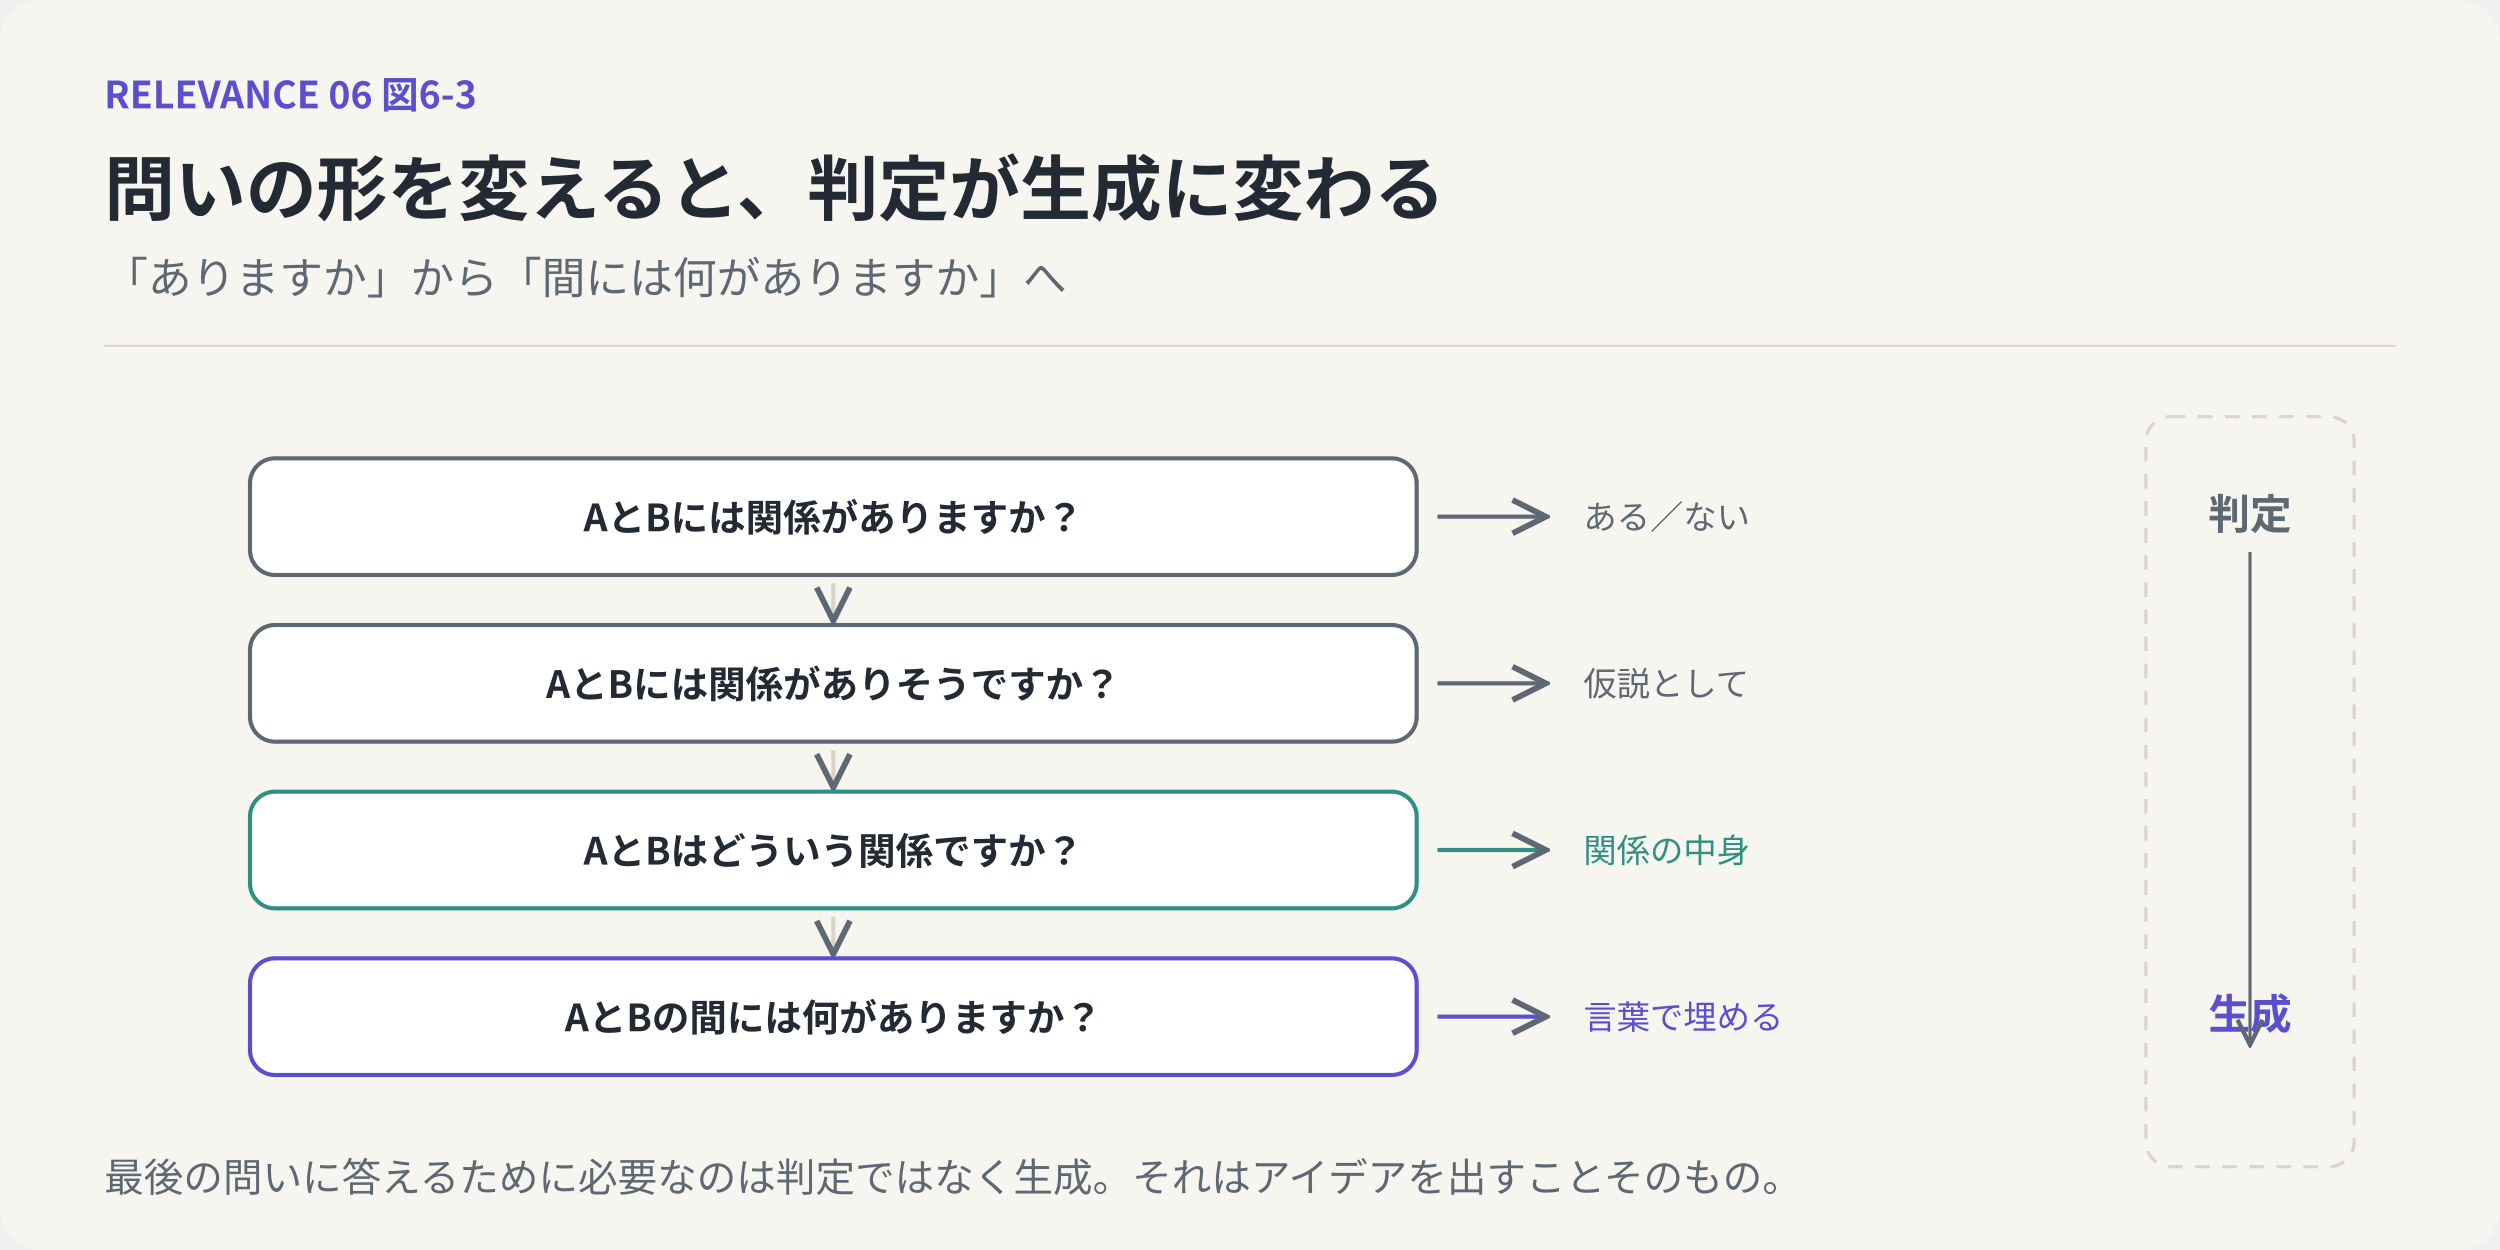
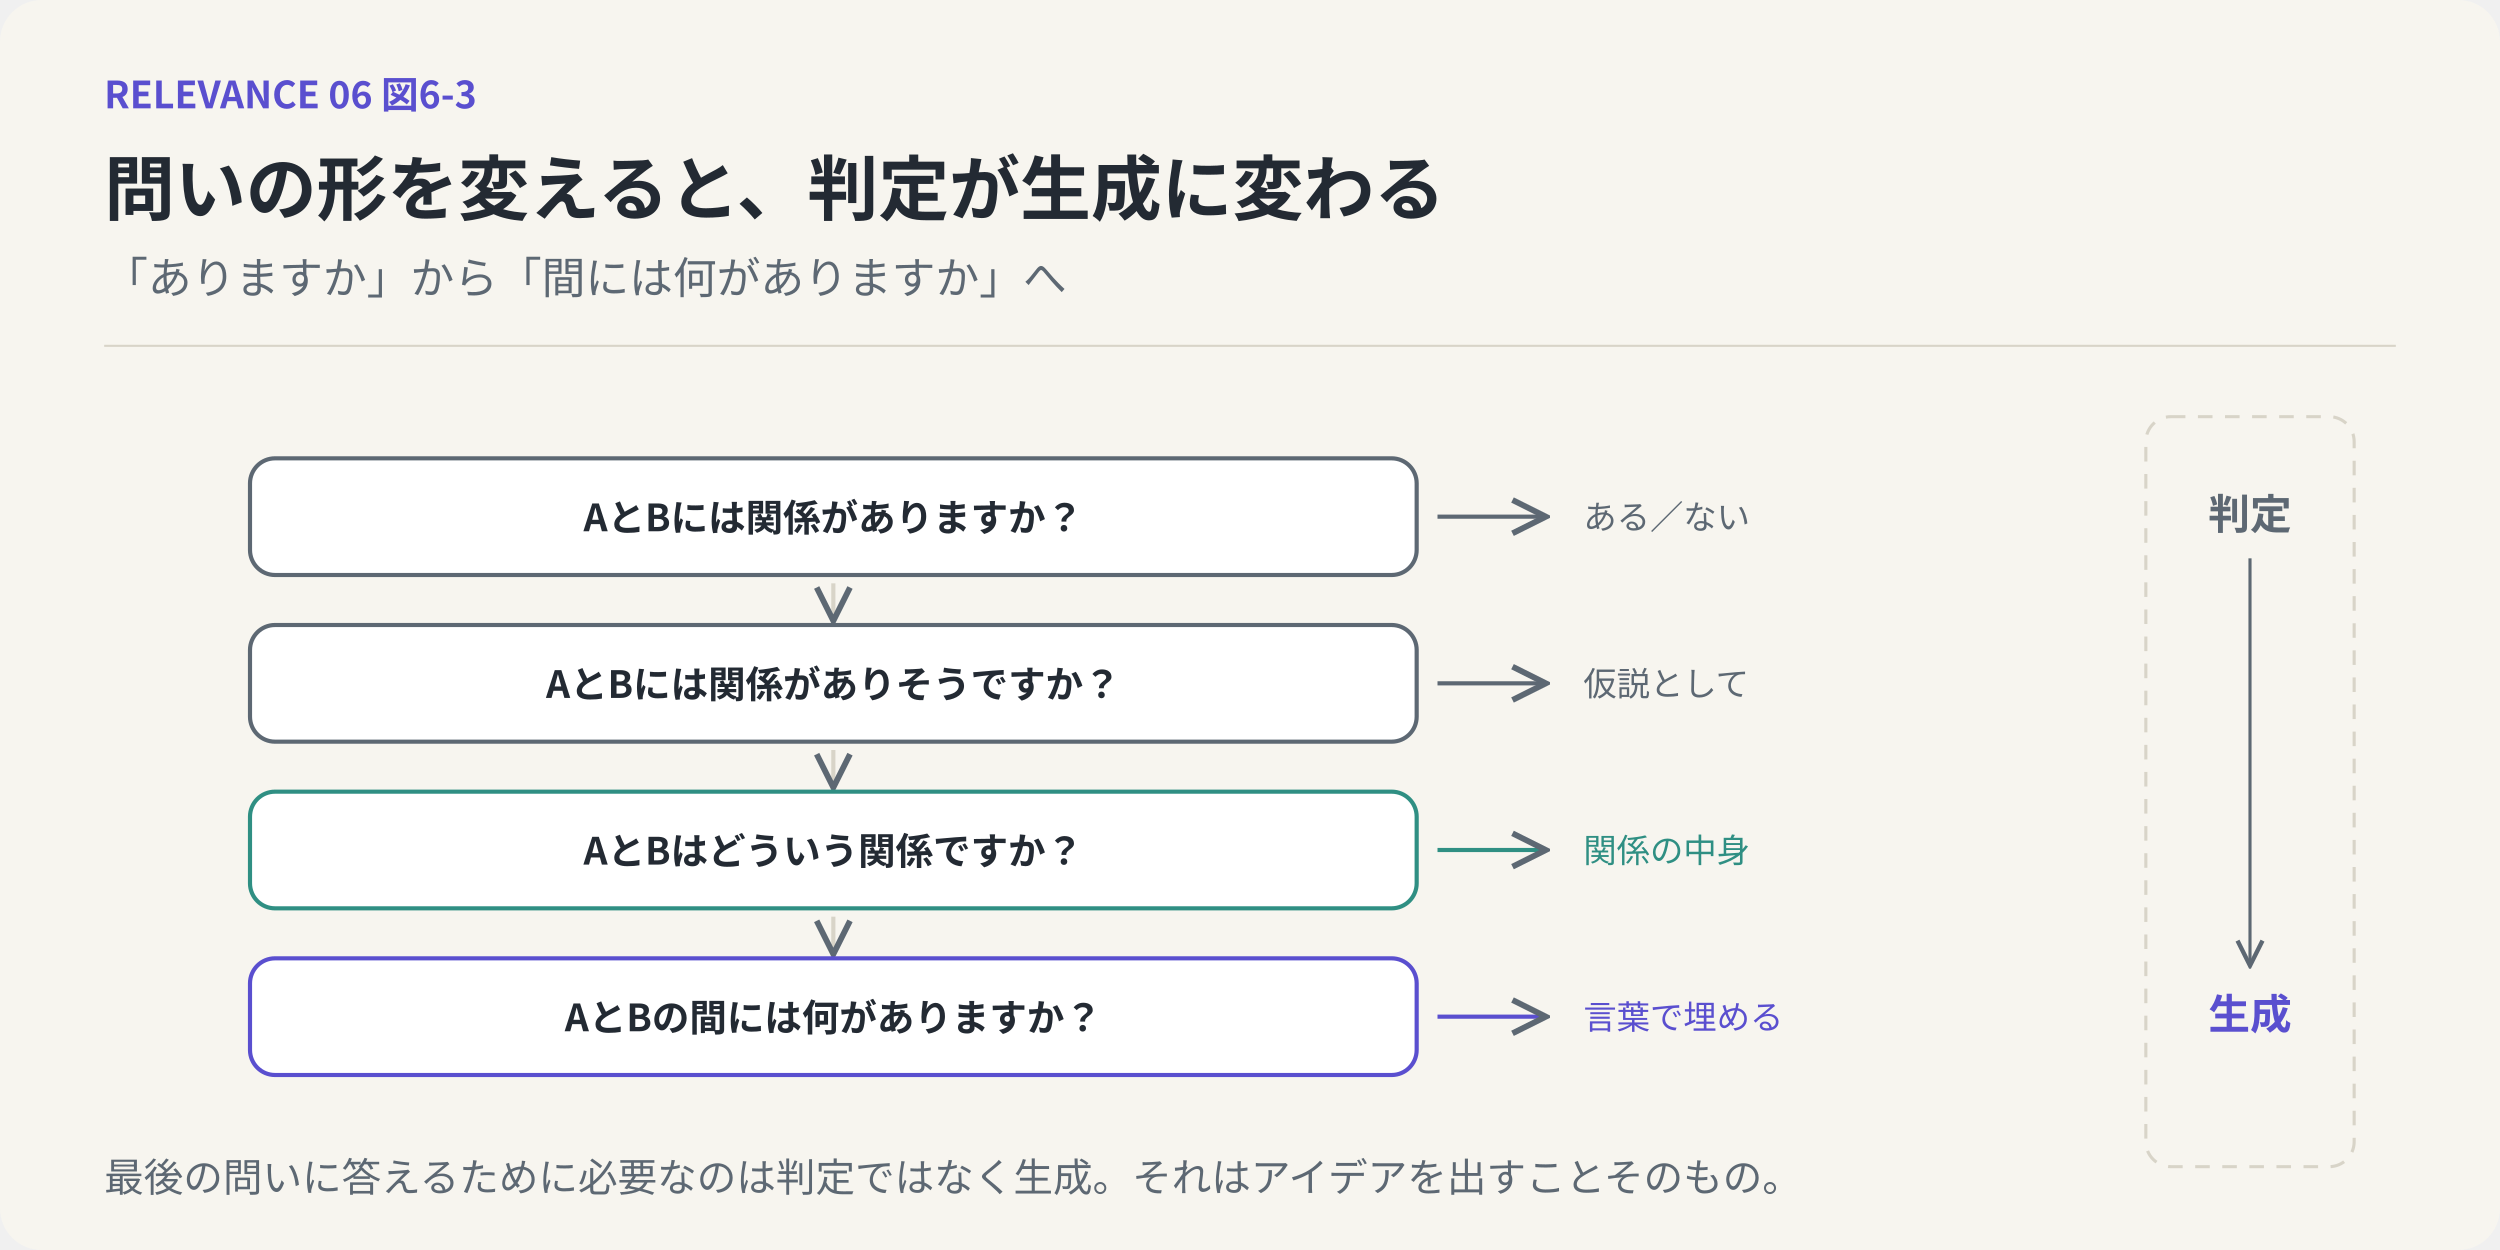
<svg xmlns="http://www.w3.org/2000/svg" width="1200" height="600" viewBox="0 0 1200 600" role="img" aria-labelledby="title desc">
  <defs>
    <marker id="arrow" markerWidth="10" markerHeight="10" refX="8" refY="5" orient="auto-start-reverse">
      <path d="M1,1 L9,5 L1,9" fill="none" stroke="#5d6873" stroke-width="1.4" />
    </marker>
  </defs>
  <rect width="1200" height="600" rx="20" fill="#f7f5ef" />
  <g font-family="system-ui, -apple-system, &quot;Hiragino Kaku Gothic ProN&quot;, &quot;Noto Sans CJK JP&quot;, Meiryo, sans-serif">
    <text x="50.0" y="52.0" fill="#5a4fcf" font-size="18" text-anchor="start" font-weight="700">RELEVANCE     06     図6-3</text>
    <text x="50.0" y="103.0" fill="#232a33" font-size="34" text-anchor="start" font-weight="700">問いの形を変えると、判定が生成に変わる</text>
    <text x="50.0" y="141.0" fill="#5d6873" font-size="21" text-anchor="start" font-weight="400">「ありますか」から「間には何がありますか」へ</text>
    <line x1="50.0" y1="166.0" x2="1150.0" y2="166.0" stroke="#d8d4c8" stroke-width="1" />
    <rect x="120" y="220" width="560" height="56" rx="12" fill="#ffffff" stroke="#5d6873" stroke-width="2" />
    <text x="400.0" y="255.0" fill="#232a33" font-size="18" text-anchor="middle" font-weight="700">AとBには関係がありますか？</text>
    <line x1="690.0" y1="248.0" x2="740.0" y2="248.0" stroke="#5d6873" stroke-width="2" marker-end="url(#arrow)" />
    <text x="760.0" y="254.0" fill="#5d6873" font-size="16" text-anchor="start" font-weight="400">ある／ない</text>
    <text x="1080.0" y="254.0" fill="#5d6873" font-size="20" text-anchor="middle" font-weight="700">判定</text>
    <line x1="400.0" y1="280.0" x2="400.0" y2="296.0" stroke="#d8d4c8" stroke-width="2" marker-end="url(#arrow)" />
    <rect x="120" y="300" width="560" height="56" rx="12" fill="#ffffff" stroke="#5d6873" stroke-width="2" />
    <text x="400.0" y="335.0" fill="#232a33" font-size="18" text-anchor="middle" font-weight="700">AとBには関係がありそうですか？</text>
    <line x1="690.0" y1="328.0" x2="740.0" y2="328.0" stroke="#5d6873" stroke-width="2" marker-end="url(#arrow)" />
    <text x="760.0" y="334.0" fill="#5d6873" font-size="16" text-anchor="start" font-weight="400">仮説として</text>
    <line x1="400.0" y1="360.0" x2="400.0" y2="376.0" stroke="#d8d4c8" stroke-width="2" marker-end="url(#arrow)" />
    <rect x="120" y="380" width="560" height="56" rx="12" fill="#ffffff" stroke="#2f8f83" stroke-width="2" />
    <text x="400.0" y="415.0" fill="#232a33" font-size="18" text-anchor="middle" font-weight="700">AとBはどういう関係ですか？</text>
    <line x1="690.0" y1="408.0" x2="740.0" y2="408.0" stroke="#2f8f83" stroke-width="2" marker-end="url(#arrow)" />
    <text x="760.0" y="414.0" fill="#2f8f83" font-size="16" text-anchor="start" font-weight="400">関係の中身</text>
    <line x1="400.0" y1="440.0" x2="400.0" y2="456.0" stroke="#d8d4c8" stroke-width="2" marker-end="url(#arrow)" />
    <rect x="120" y="460" width="560" height="56" rx="12" fill="#ffffff" stroke="#5a4fcf" stroke-width="2" />
    <text x="400.0" y="495.0" fill="#232a33" font-size="18" text-anchor="middle" font-weight="700">AとBの間には何がありますか？</text>
    <line x1="690.0" y1="488.0" x2="740.0" y2="488.0" stroke="#5a4fcf" stroke-width="2" marker-end="url(#arrow)" />
    <text x="760.0" y="494.0" fill="#5a4fcf" font-size="16" text-anchor="start" font-weight="400">言葉で埋める</text>
    <text x="1080.0" y="494.0" fill="#5a4fcf" font-size="20" text-anchor="middle" font-weight="700">生成</text>
    <rect x="1030" y="200" width="100" height="360" rx="12" fill="none" stroke="#d8d4c8" stroke-width="1.5" stroke-dasharray="7 6" />
-     <line x1="1080.0" y1="265.0" x2="1080.0" y2="500.0" stroke="#5d6873" stroke-width="1.5" marker-end="url(#arrow)" />
+     <line x1="1080.0" y1="268.0" x2="1080.0" y2="462.0" stroke="#5d6873" stroke-width="1.5" marker-end="url(#arrow)" />
    <text x="50.0" y="572.0" fill="#5d6873" font-size="19" text-anchor="start" font-weight="400">最後の問いに答えるために必要なのは判定ではなく生成。それはアイデアを出すことそのもの。</text>
  </g>
</svg>
